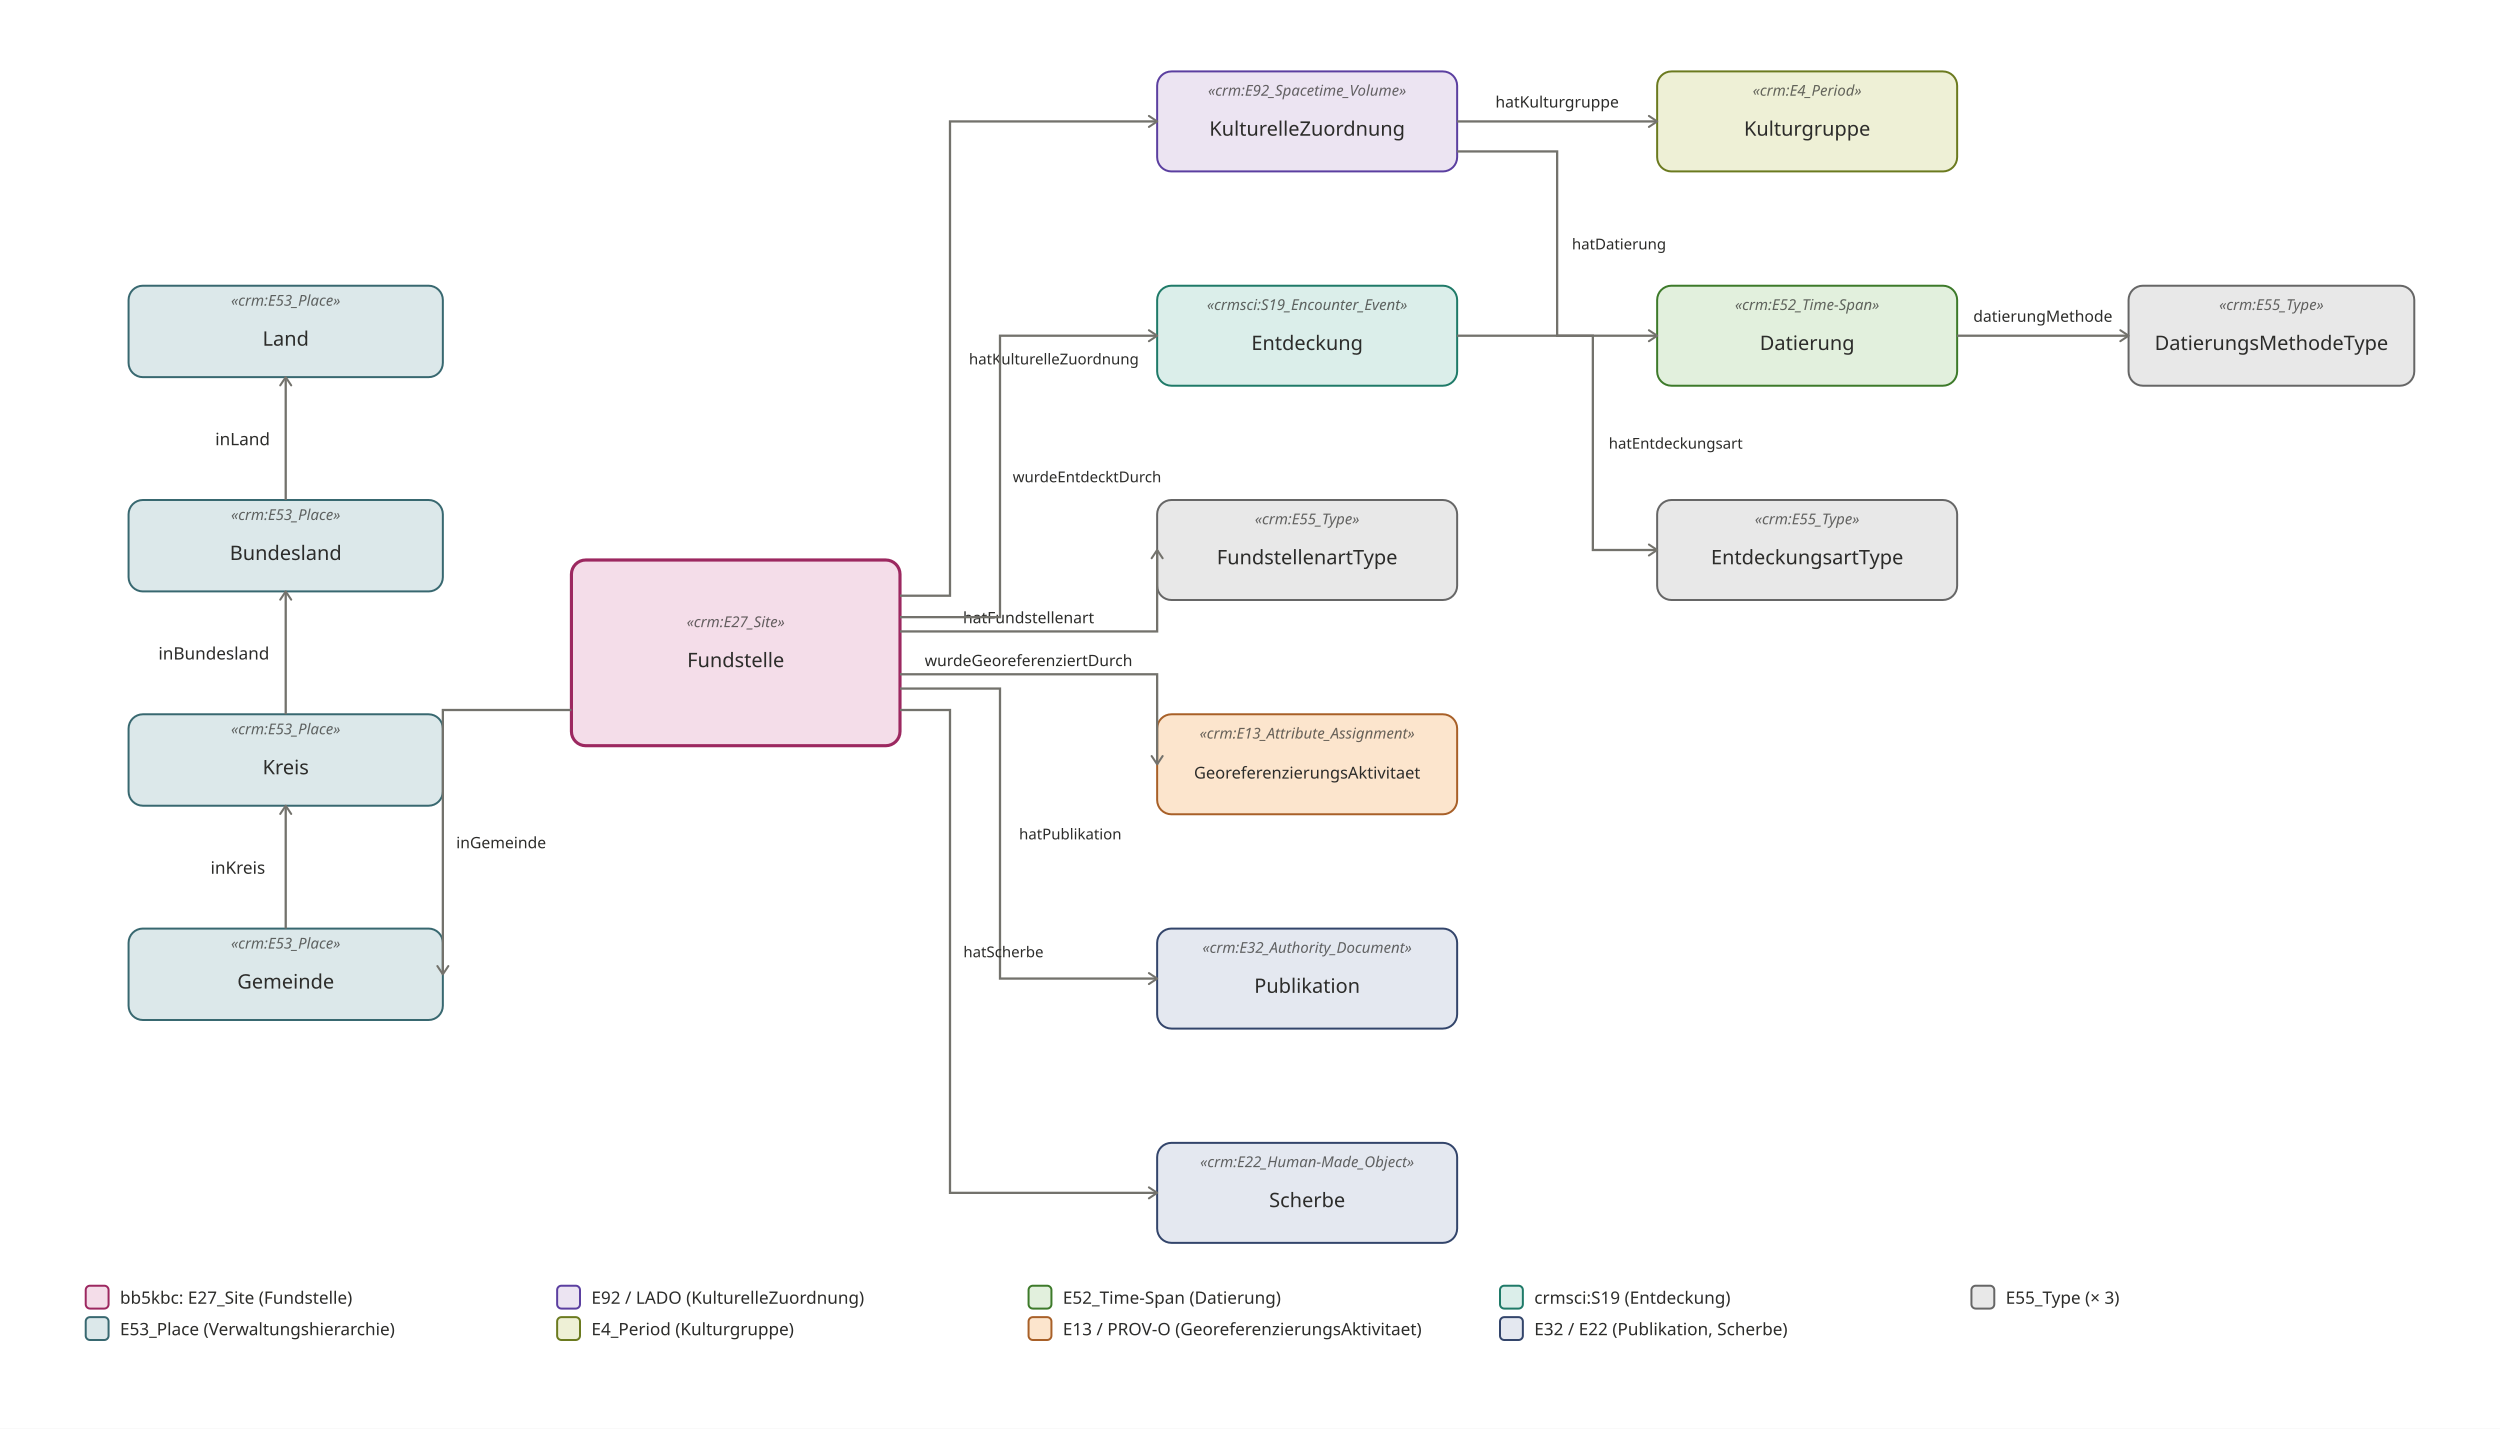
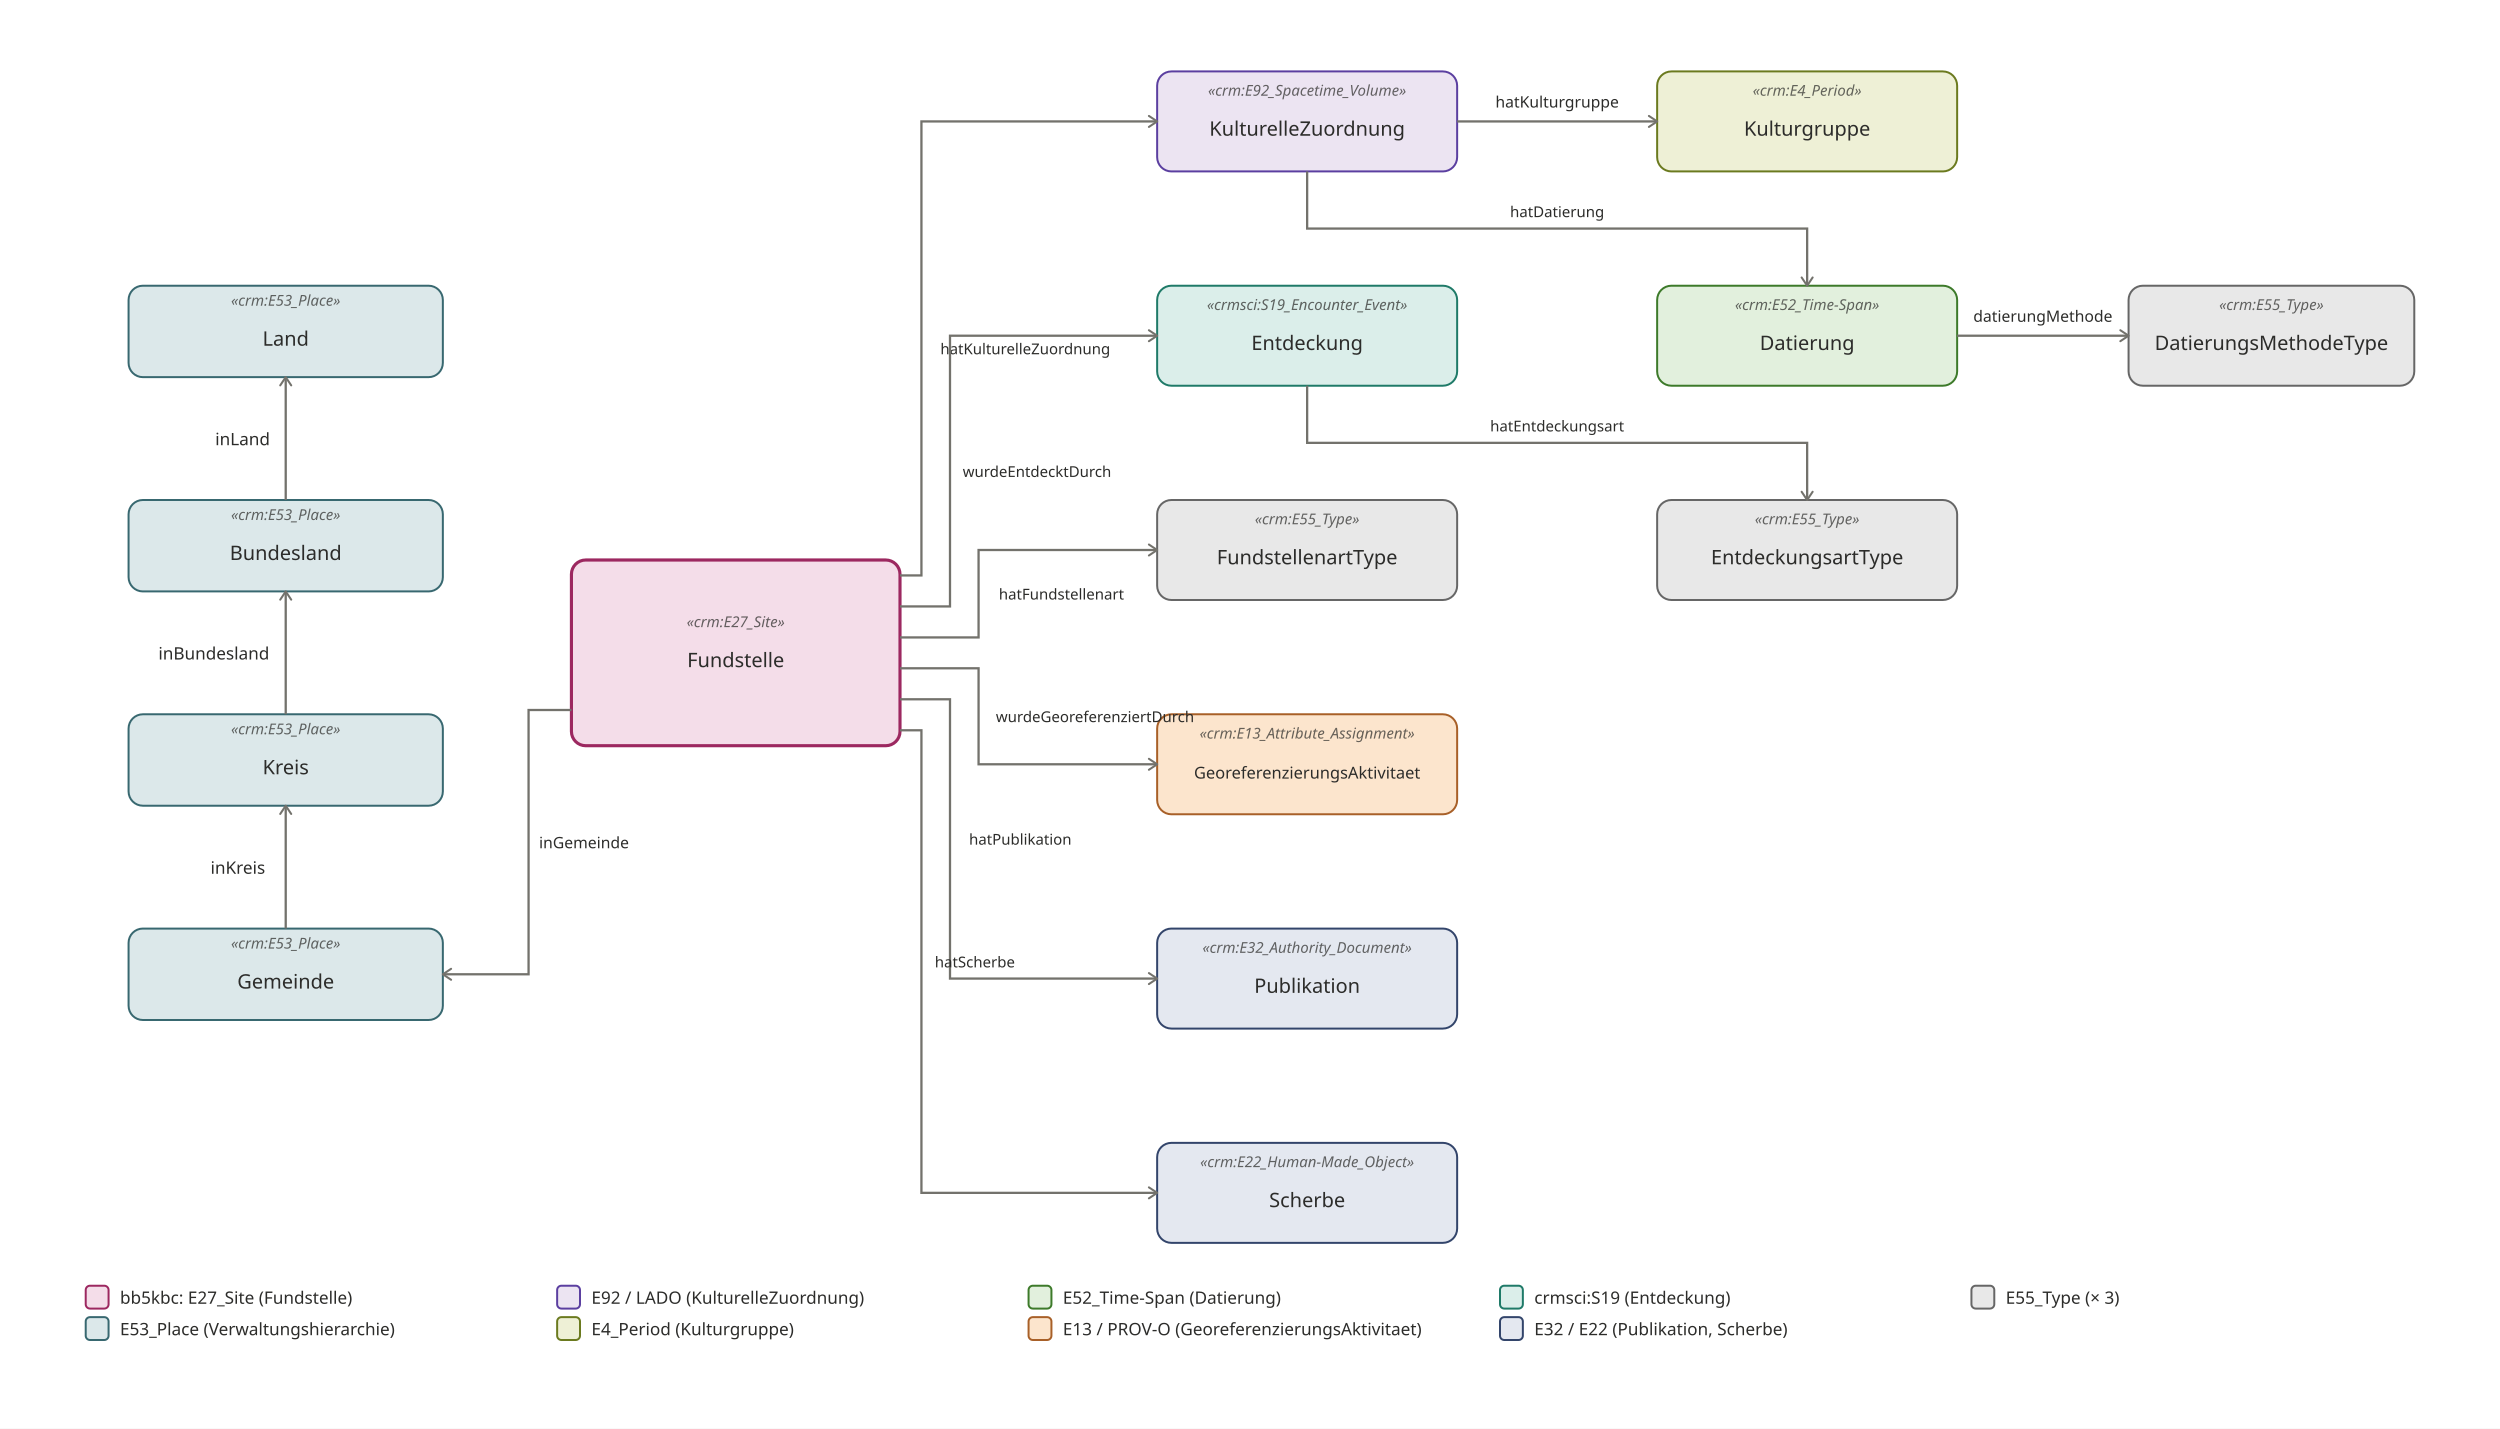
<svg xmlns="http://www.w3.org/2000/svg" width="1750" height="1000" viewBox="0 0 1750 1000" role="img">
  <rect x="0" y="0" width="1750" height="1000" fill="#ffffff" />
  <defs>
    <marker id="arrow" viewBox="0 0 10 10" refX="8" refY="5" markerWidth="6" markerHeight="6" orient="auto-start-reverse">
      <path d="M2 1L8 5L2 9" fill="none" stroke="#73726c" stroke-width="1.5" stroke-linecap="round" stroke-linejoin="round" />
    </marker>
    <marker id="arrow-uncertain" viewBox="0 0 10 10" refX="8" refY="5" markerWidth="6" markerHeight="6" orient="auto-start-reverse">
      <path d="M2 1L8 5L2 9" fill="none" stroke="#a03030" stroke-width="1.5" stroke-linecap="round" stroke-linejoin="round" />
    </marker>
  </defs>
  <rect x="90.0" y="200.0" width="220.0" height="64.0" rx="10" fill="#dce8ea" stroke="#386870" stroke-width="1.4" />
  <text x="200.0" y="214.0" text-anchor="middle" font-family="Fira Sans" font-size="10.5" font-style="italic" fill="#2c2c2a" opacity="0.72">«crm:E53_Place»</text>
  <text x="200.0" y="242.0" text-anchor="middle" dominant-baseline="auto" font-family="Fira Sans" font-weight="500" font-size="14.0" fill="#2c2c2a">Land</text>
  <rect x="90.0" y="350.0" width="220.0" height="64.0" rx="10" fill="#dce8ea" stroke="#386870" stroke-width="1.4" />
  <text x="200.0" y="364.0" text-anchor="middle" font-family="Fira Sans" font-size="10.5" font-style="italic" fill="#2c2c2a" opacity="0.72">«crm:E53_Place»</text>
  <text x="200.0" y="392.0" text-anchor="middle" dominant-baseline="auto" font-family="Fira Sans" font-weight="500" font-size="14.0" fill="#2c2c2a">Bundesland</text>
  <rect x="90.0" y="500.0" width="220.0" height="64.0" rx="10" fill="#dce8ea" stroke="#386870" stroke-width="1.4" />
  <text x="200.0" y="514.0" text-anchor="middle" font-family="Fira Sans" font-size="10.5" font-style="italic" fill="#2c2c2a" opacity="0.72">«crm:E53_Place»</text>
  <text x="200.0" y="542.0" text-anchor="middle" dominant-baseline="auto" font-family="Fira Sans" font-weight="500" font-size="14.0" fill="#2c2c2a">Kreis</text>
  <rect x="90.0" y="650.0" width="220.0" height="64.0" rx="10" fill="#dce8ea" stroke="#386870" stroke-width="1.4" />
  <text x="200.0" y="664.0" text-anchor="middle" font-family="Fira Sans" font-size="10.5" font-style="italic" fill="#2c2c2a" opacity="0.72">«crm:E53_Place»</text>
  <text x="200.0" y="692.0" text-anchor="middle" dominant-baseline="auto" font-family="Fira Sans" font-weight="500" font-size="14.0" fill="#2c2c2a">Gemeinde</text>
  <line x1="200.0" y1="650.0" x2="200.0" y2="564.0" stroke="#73726c" stroke-width="1.6" marker-end="url(#arrow)" />
  <text x="166.5" y="607.0" text-anchor="middle" dominant-baseline="central" font-family="Fira Sans" font-weight="500" font-size="12" fill="#2c2c2a">inKreis</text>
  <line x1="200.0" y1="500.0" x2="200.0" y2="414.0" stroke="#73726c" stroke-width="1.6" marker-end="url(#arrow)" />
  <text x="149.7" y="457.0" text-anchor="middle" dominant-baseline="central" font-family="Fira Sans" font-weight="500" font-size="12" fill="#2c2c2a">inBundesland</text>
  <line x1="200.0" y1="350.0" x2="200.0" y2="264.0" stroke="#73726c" stroke-width="1.6" marker-end="url(#arrow)" />
  <text x="169.8" y="307.0" text-anchor="middle" dominant-baseline="central" font-family="Fira Sans" font-weight="500" font-size="12" fill="#2c2c2a">inLand</text>
  <rect x="400.0" y="392.0" width="230.0" height="130.0" rx="10" fill="#f4dde9" stroke="#9c2860" stroke-width="2.2" />
  <text x="515.0" y="439.0" text-anchor="middle" font-family="Fira Sans" font-size="10.5" font-style="italic" fill="#2c2c2a" opacity="0.72">«crm:E27_Site»</text>
  <text x="515.0" y="467.0" text-anchor="middle" dominant-baseline="auto" font-family="Fira Sans" font-weight="500" font-size="14.0" fill="#2c2c2a">Fundstelle</text>
-   <path d="M 400.0 497.0 L 310.0 497.0 L 310.0 682.0" fill="none" stroke="#73726c" stroke-width="1.6" marker-end="url(#arrow)" />
-   <text x="350.8" y="589.5" text-anchor="middle" dominant-baseline="central" font-family="Fira Sans" font-weight="500" font-size="11" fill="#2c2c2a">inGemeinde</text>
+   <path d="M 400.0 497.0 L 370.0 497.0 L 370.0 682.0 L 310.0 682.0" fill="none" stroke="#73726c" stroke-width="1.6" marker-end="url(#arrow)" />
+   <text x="408.8" y="589.5" text-anchor="middle" dominant-baseline="central" font-family="Fira Sans" font-weight="500" font-size="11" fill="#2c2c2a">inGemeinde</text>
  <rect x="810.0" y="50.0" width="210.0" height="70.0" rx="10" fill="#ece4f2" stroke="#5b3fa0" stroke-width="1.4" />
  <text x="915.0" y="67.0" text-anchor="middle" font-family="Fira Sans" font-size="10.5" font-style="italic" fill="#2c2c2a" opacity="0.72">«crm:E92_Spacetime_Volume»</text>
  <text x="915.0" y="95.0" text-anchor="middle" dominant-baseline="auto" font-family="Fira Sans" font-weight="500" font-size="14.0" fill="#2c2c2a">KulturelleZuordnung</text>
  <rect x="810.0" y="200.0" width="210.0" height="70.0" rx="10" fill="#dbeeea" stroke="#1f7a68" stroke-width="1.4" />
  <text x="915.0" y="217.0" text-anchor="middle" font-family="Fira Sans" font-size="10.5" font-style="italic" fill="#2c2c2a" opacity="0.72">«crmsci:S19_Encounter_Event»</text>
  <text x="915.0" y="245.0" text-anchor="middle" dominant-baseline="auto" font-family="Fira Sans" font-weight="500" font-size="14.0" fill="#2c2c2a">Entdeckung</text>
  <rect x="810.0" y="350.0" width="210.0" height="70.0" rx="10" fill="#e8e8e8" stroke="#666666" stroke-width="1.4" />
  <text x="915.0" y="367.0" text-anchor="middle" font-family="Fira Sans" font-size="10.5" font-style="italic" fill="#2c2c2a" opacity="0.72">«crm:E55_Type»</text>
  <text x="915.0" y="395.0" text-anchor="middle" dominant-baseline="auto" font-family="Fira Sans" font-weight="500" font-size="14.0" fill="#2c2c2a">FundstellenartType</text>
  <rect x="810.0" y="500.0" width="210.0" height="70.0" rx="10" fill="#fce5cd" stroke="#a86028" stroke-width="1.4" />
  <text x="915.0" y="517.0" text-anchor="middle" font-family="Fira Sans" font-size="10.5" font-style="italic" fill="#2c2c2a" opacity="0.72">«crm:E13_Attribute_Assignment»</text>
  <text x="915.0" y="545.0" text-anchor="middle" dominant-baseline="auto" font-family="Fira Sans" font-weight="500" font-size="11.5" fill="#2c2c2a">GeoreferenzierungsAktivitaet</text>
  <rect x="810.0" y="650.0" width="210.0" height="70.0" rx="10" fill="#e4e8f0" stroke="#33456b" stroke-width="1.4" />
  <text x="915.0" y="667.0" text-anchor="middle" font-family="Fira Sans" font-size="10.5" font-style="italic" fill="#2c2c2a" opacity="0.72">«crm:E32_Authority_Document»</text>
  <text x="915.0" y="695.0" text-anchor="middle" dominant-baseline="auto" font-family="Fira Sans" font-weight="500" font-size="14.0" fill="#2c2c2a">Publikation</text>
  <rect x="810.0" y="800.0" width="210.0" height="70.0" rx="10" fill="#e4e8f0" stroke="#33456b" stroke-width="1.4" />
  <text x="915.0" y="817.0" text-anchor="middle" font-family="Fira Sans" font-size="10.5" font-style="italic" fill="#2c2c2a" opacity="0.72">«crm:E22_Human-Made_Object»</text>
  <text x="915.0" y="845.0" text-anchor="middle" dominant-baseline="auto" font-family="Fira Sans" font-weight="500" font-size="14.0" fill="#2c2c2a">Scherbe</text>
-   <path d="M 630.0 442.0 L 810.0 442.0 L 810.0 385.0" fill="none" stroke="#73726c" stroke-width="1.6" marker-end="url(#arrow)" />
-   <text x="720.0" y="432.0" text-anchor="middle" dominant-baseline="central" font-family="Fira Sans" font-weight="500" font-size="11" fill="#2c2c2a">hatFundstellenart</text>
-   <path d="M 630.0 472.0 L 810.0 472.0 L 810.0 535.0" fill="none" stroke="#73726c" stroke-width="1.6" marker-end="url(#arrow)" />
-   <text x="720.0" y="462.0" text-anchor="middle" dominant-baseline="central" font-family="Fira Sans" font-weight="500" font-size="11" fill="#2c2c2a">wurdeGeoreferenziertDurch</text>
-   <path d="M 630.0 417.0 L 665.0 417.0 L 665.0 85.0 L 810.0 85.0" fill="none" stroke="#73726c" stroke-width="1.6" marker-end="url(#arrow)" />
-   <text x="737.7" y="251.0" text-anchor="middle" dominant-baseline="central" font-family="Fira Sans" font-weight="500" font-size="10.5" fill="#2c2c2a">hatKulturelleZuordnung</text>
-   <path d="M 630.0 432.0 L 700.0 432.0 L 700.0 235.0 L 810.0 235.0" fill="none" stroke="#73726c" stroke-width="1.6" marker-end="url(#arrow)" />
-   <text x="760.9" y="333.5" text-anchor="middle" dominant-baseline="central" font-family="Fira Sans" font-weight="500" font-size="10.5" fill="#2c2c2a">wurdeEntdecktDurch</text>
-   <path d="M 630.0 482.0 L 700.0 482.0 L 700.0 685.0 L 810.0 685.0" fill="none" stroke="#73726c" stroke-width="1.6" marker-end="url(#arrow)" />
-   <text x="749.2" y="583.5" text-anchor="middle" dominant-baseline="central" font-family="Fira Sans" font-weight="500" font-size="10.5" fill="#2c2c2a">hatPublikation</text>
-   <path d="M 630.0 497.0 L 665.0 497.0 L 665.0 835.0 L 810.0 835.0" fill="none" stroke="#73726c" stroke-width="1.6" marker-end="url(#arrow)" />
-   <text x="702.4" y="666.0" text-anchor="middle" dominant-baseline="central" font-family="Fira Sans" font-weight="500" font-size="10.5" fill="#2c2c2a">hatScherbe</text>
+   <path d="M 630.0 402.8 L 645.0 402.8 L 645.0 85.0 L 810.0 85.0" fill="none" stroke="#73726c" stroke-width="1.6" marker-end="url(#arrow)" />
+   <text x="717.7" y="243.9" text-anchor="middle" dominant-baseline="central" font-family="Fira Sans" font-weight="500" font-size="10.5" fill="#2c2c2a">hatKulturelleZuordnung</text>
+   <path d="M 630.0 424.5 L 665.0 424.5 L 665.0 235.0 L 810.0 235.0" fill="none" stroke="#73726c" stroke-width="1.6" marker-end="url(#arrow)" />
+   <text x="725.9" y="329.8" text-anchor="middle" dominant-baseline="central" font-family="Fira Sans" font-weight="500" font-size="10.5" fill="#2c2c2a">wurdeEntdecktDurch</text>
+   <path d="M 630.0 446.2 L 685.0 446.2 L 685.0 385.0 L 810.0 385.0" fill="none" stroke="#73726c" stroke-width="1.6" marker-end="url(#arrow)" />
+   <text x="743.0" y="415.6" text-anchor="middle" dominant-baseline="central" font-family="Fira Sans" font-weight="500" font-size="10.5" fill="#2c2c2a">hatFundstellenart</text>
+   <path d="M 630.0 467.8 L 685.0 467.8 L 685.0 535.0 L 810.0 535.0" fill="none" stroke="#73726c" stroke-width="1.6" marker-end="url(#arrow)" />
+   <text x="766.5" y="501.4" text-anchor="middle" dominant-baseline="central" font-family="Fira Sans" font-weight="500" font-size="10.5" fill="#2c2c2a">wurdeGeoreferenziertDurch</text>
+   <path d="M 630.0 489.5 L 665.0 489.5 L 665.0 685.0 L 810.0 685.0" fill="none" stroke="#73726c" stroke-width="1.6" marker-end="url(#arrow)" />
+   <text x="714.2" y="587.2" text-anchor="middle" dominant-baseline="central" font-family="Fira Sans" font-weight="500" font-size="10.5" fill="#2c2c2a">hatPublikation</text>
+   <path d="M 630.0 511.2 L 645.0 511.2 L 645.0 835.0 L 810.0 835.0" fill="none" stroke="#73726c" stroke-width="1.6" marker-end="url(#arrow)" />
+   <text x="682.4" y="673.1" text-anchor="middle" dominant-baseline="central" font-family="Fira Sans" font-weight="500" font-size="10.5" fill="#2c2c2a">hatScherbe</text>
  <rect x="1160.0" y="50.0" width="210.0" height="70.0" rx="10" fill="#eef0d6" stroke="#6b7a1f" stroke-width="1.4" />
  <text x="1265.0" y="67.0" text-anchor="middle" font-family="Fira Sans" font-size="10.5" font-style="italic" fill="#2c2c2a" opacity="0.72">«crm:E4_Period»</text>
  <text x="1265.0" y="95.0" text-anchor="middle" dominant-baseline="auto" font-family="Fira Sans" font-weight="500" font-size="14.0" fill="#2c2c2a">Kulturgruppe</text>
  <rect x="1160.0" y="200.0" width="210.0" height="70.0" rx="10" fill="#e2f0dd" stroke="#3d7a2a" stroke-width="1.4" />
  <text x="1265.0" y="217.0" text-anchor="middle" font-family="Fira Sans" font-size="10.5" font-style="italic" fill="#2c2c2a" opacity="0.72">«crm:E52_Time-Span»</text>
  <text x="1265.0" y="245.0" text-anchor="middle" dominant-baseline="auto" font-family="Fira Sans" font-weight="500" font-size="14.0" fill="#2c2c2a">Datierung</text>
  <rect x="1160.0" y="350.0" width="210.0" height="70.0" rx="10" fill="#e8e8e8" stroke="#666666" stroke-width="1.4" />
  <text x="1265.0" y="367.0" text-anchor="middle" font-family="Fira Sans" font-size="10.5" font-style="italic" fill="#2c2c2a" opacity="0.72">«crm:E55_Type»</text>
  <text x="1265.0" y="395.0" text-anchor="middle" dominant-baseline="auto" font-family="Fira Sans" font-weight="500" font-size="14.0" fill="#2c2c2a">EntdeckungsartType</text>
  <line x1="1020.0" y1="85.0" x2="1160.0" y2="85.0" stroke="#73726c" stroke-width="1.6" marker-end="url(#arrow)" />
  <text x="1090.0" y="71.0" text-anchor="middle" dominant-baseline="central" font-family="Fira Sans" font-weight="500" font-size="11" fill="#2c2c2a">hatKulturgruppe</text>
-   <path d="M 1020.0 106.0 L 1090.0 106.0 L 1090.0 235.0 L 1160.0 235.0" fill="none" stroke="#73726c" stroke-width="1.6" marker-end="url(#arrow)" />
-   <text x="1133.3" y="170.5" text-anchor="middle" dominant-baseline="central" font-family="Fira Sans" font-weight="500" font-size="10.5" fill="#2c2c2a">hatDatierung</text>
-   <path d="M 1020.0 235.0 L 1115.0 235.0 L 1115.0 385.0 L 1160.0 385.0" fill="none" stroke="#73726c" stroke-width="1.6" marker-end="url(#arrow)" />
-   <text x="1173.0" y="310.0" text-anchor="middle" dominant-baseline="central" font-family="Fira Sans" font-weight="500" font-size="10.5" fill="#2c2c2a">hatEntdeckungsart</text>
+   <path d="M 915.0 120.0 L 915.0 160.0 L 1265.0 160.0 L 1265.0 200.0" fill="none" stroke="#73726c" stroke-width="1.6" marker-end="url(#arrow)" />
+   <text x="1090.0" y="152.0" text-anchor="middle" font-family="Fira Sans" font-weight="500" font-size="10.5" fill="#2c2c2a">hatDatierung</text>
+   <path d="M 915.0 270.0 L 915.0 310.0 L 1265.0 310.0 L 1265.0 350.0" fill="none" stroke="#73726c" stroke-width="1.6" marker-end="url(#arrow)" />
+   <text x="1090.0" y="302.0" text-anchor="middle" font-family="Fira Sans" font-weight="500" font-size="10.5" fill="#2c2c2a">hatEntdeckungsart</text>
  <rect x="1490.0" y="200.0" width="200.0" height="70.0" rx="10" fill="#e8e8e8" stroke="#666666" stroke-width="1.4" />
  <text x="1590.0" y="217.0" text-anchor="middle" font-family="Fira Sans" font-size="10.5" font-style="italic" fill="#2c2c2a" opacity="0.72">«crm:E55_Type»</text>
  <text x="1590.0" y="245.0" text-anchor="middle" dominant-baseline="auto" font-family="Fira Sans" font-weight="500" font-size="14.0" fill="#2c2c2a">DatierungsMethodeType</text>
  <line x1="1370.0" y1="235.0" x2="1490.0" y2="235.0" stroke="#73726c" stroke-width="1.6" marker-end="url(#arrow)" />
  <text x="1430.0" y="221.0" text-anchor="middle" dominant-baseline="central" font-family="Fira Sans" font-weight="500" font-size="11" fill="#2c2c2a">datierungMethode</text>
  <rect x="60.0" y="900.0" width="16" height="16" rx="3" fill="#f4dde9" stroke="#9c2860" stroke-width="1.4" />
  <text x="84.0" y="908.0" dominant-baseline="central" font-family="Fira Sans" font-size="12" fill="#2c2c2a">bb5kbc: E27_Site (Fundstelle)</text>
  <rect x="60.0" y="922.0" width="16" height="16" rx="3" fill="#dce8ea" stroke="#386870" stroke-width="1.4" />
  <text x="84.0" y="930.0" dominant-baseline="central" font-family="Fira Sans" font-size="12" fill="#2c2c2a">E53_Place (Verwaltungshierarchie)</text>
  <rect x="390.0" y="900.0" width="16" height="16" rx="3" fill="#ece4f2" stroke="#5b3fa0" stroke-width="1.4" />
  <text x="414.0" y="908.0" dominant-baseline="central" font-family="Fira Sans" font-size="12" fill="#2c2c2a">E92 / LADO (KulturelleZuordnung)</text>
  <rect x="390.0" y="922.0" width="16" height="16" rx="3" fill="#eef0d6" stroke="#6b7a1f" stroke-width="1.4" />
  <text x="414.0" y="930.0" dominant-baseline="central" font-family="Fira Sans" font-size="12" fill="#2c2c2a">E4_Period (Kulturgruppe)</text>
  <rect x="720.0" y="900.0" width="16" height="16" rx="3" fill="#e2f0dd" stroke="#3d7a2a" stroke-width="1.4" />
  <text x="744.0" y="908.0" dominant-baseline="central" font-family="Fira Sans" font-size="12" fill="#2c2c2a">E52_Time-Span (Datierung)</text>
  <rect x="720.0" y="922.0" width="16" height="16" rx="3" fill="#fce5cd" stroke="#a86028" stroke-width="1.4" />
  <text x="744.0" y="930.0" dominant-baseline="central" font-family="Fira Sans" font-size="12" fill="#2c2c2a">E13 / PROV-O (GeoreferenzierungsAktivitaet)</text>
  <rect x="1050.0" y="900.0" width="16" height="16" rx="3" fill="#dbeeea" stroke="#1f7a68" stroke-width="1.4" />
  <text x="1074.0" y="908.0" dominant-baseline="central" font-family="Fira Sans" font-size="12" fill="#2c2c2a">crmsci:S19 (Entdeckung)</text>
  <rect x="1050.0" y="922.0" width="16" height="16" rx="3" fill="#e4e8f0" stroke="#33456b" stroke-width="1.4" />
  <text x="1074.0" y="930.0" dominant-baseline="central" font-family="Fira Sans" font-size="12" fill="#2c2c2a">E32 / E22 (Publikation, Scherbe)</text>
  <rect x="1380.0" y="900.0" width="16" height="16" rx="3" fill="#e8e8e8" stroke="#666666" stroke-width="1.4" />
  <text x="1404.0" y="908.0" dominant-baseline="central" font-family="Fira Sans" font-size="12" fill="#2c2c2a">E55_Type (× 3)</text>
</svg>
